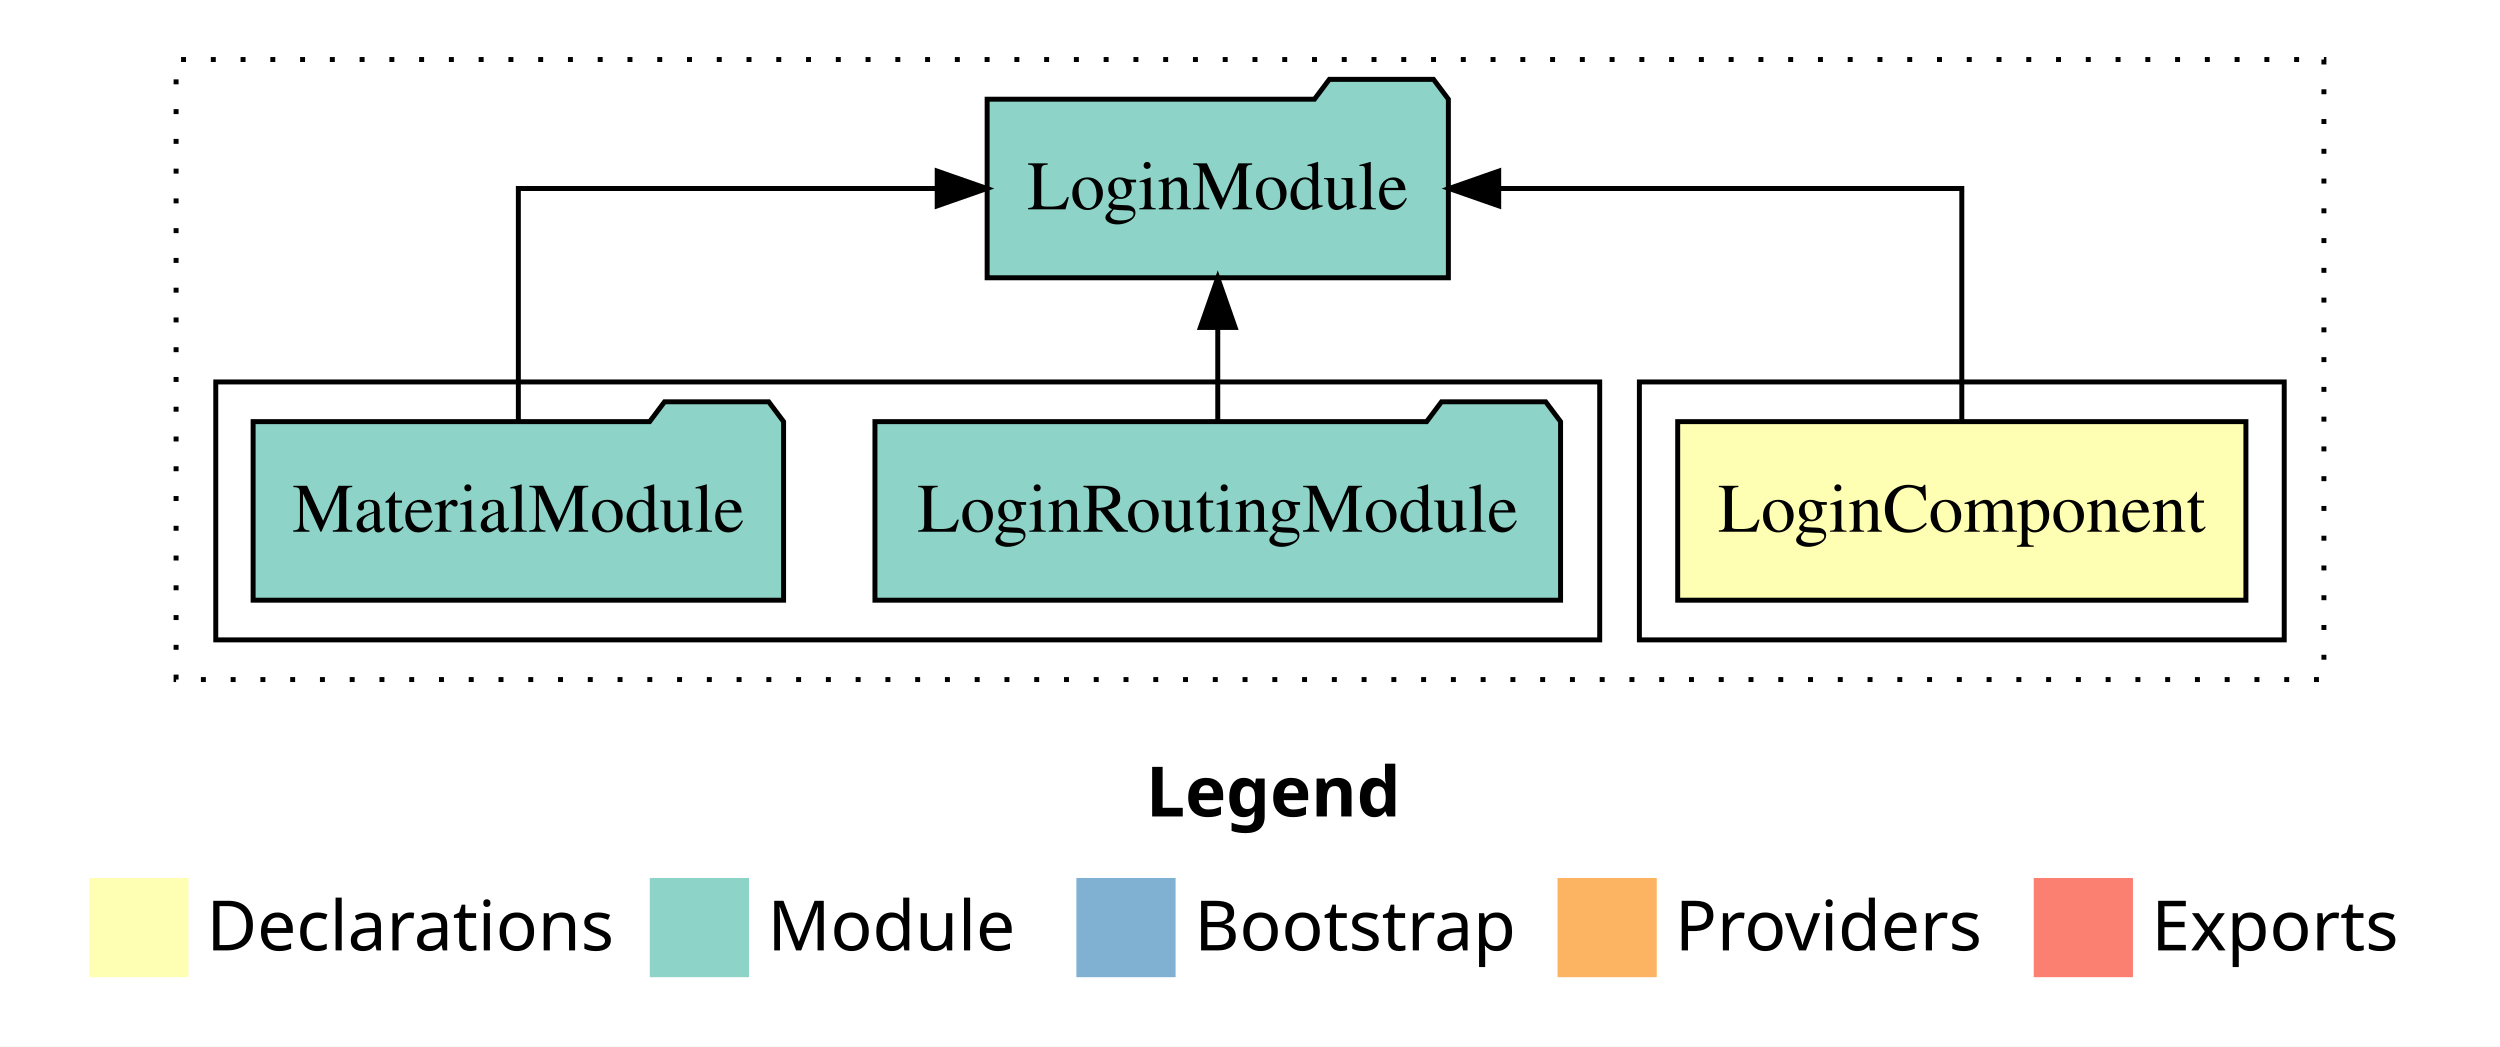
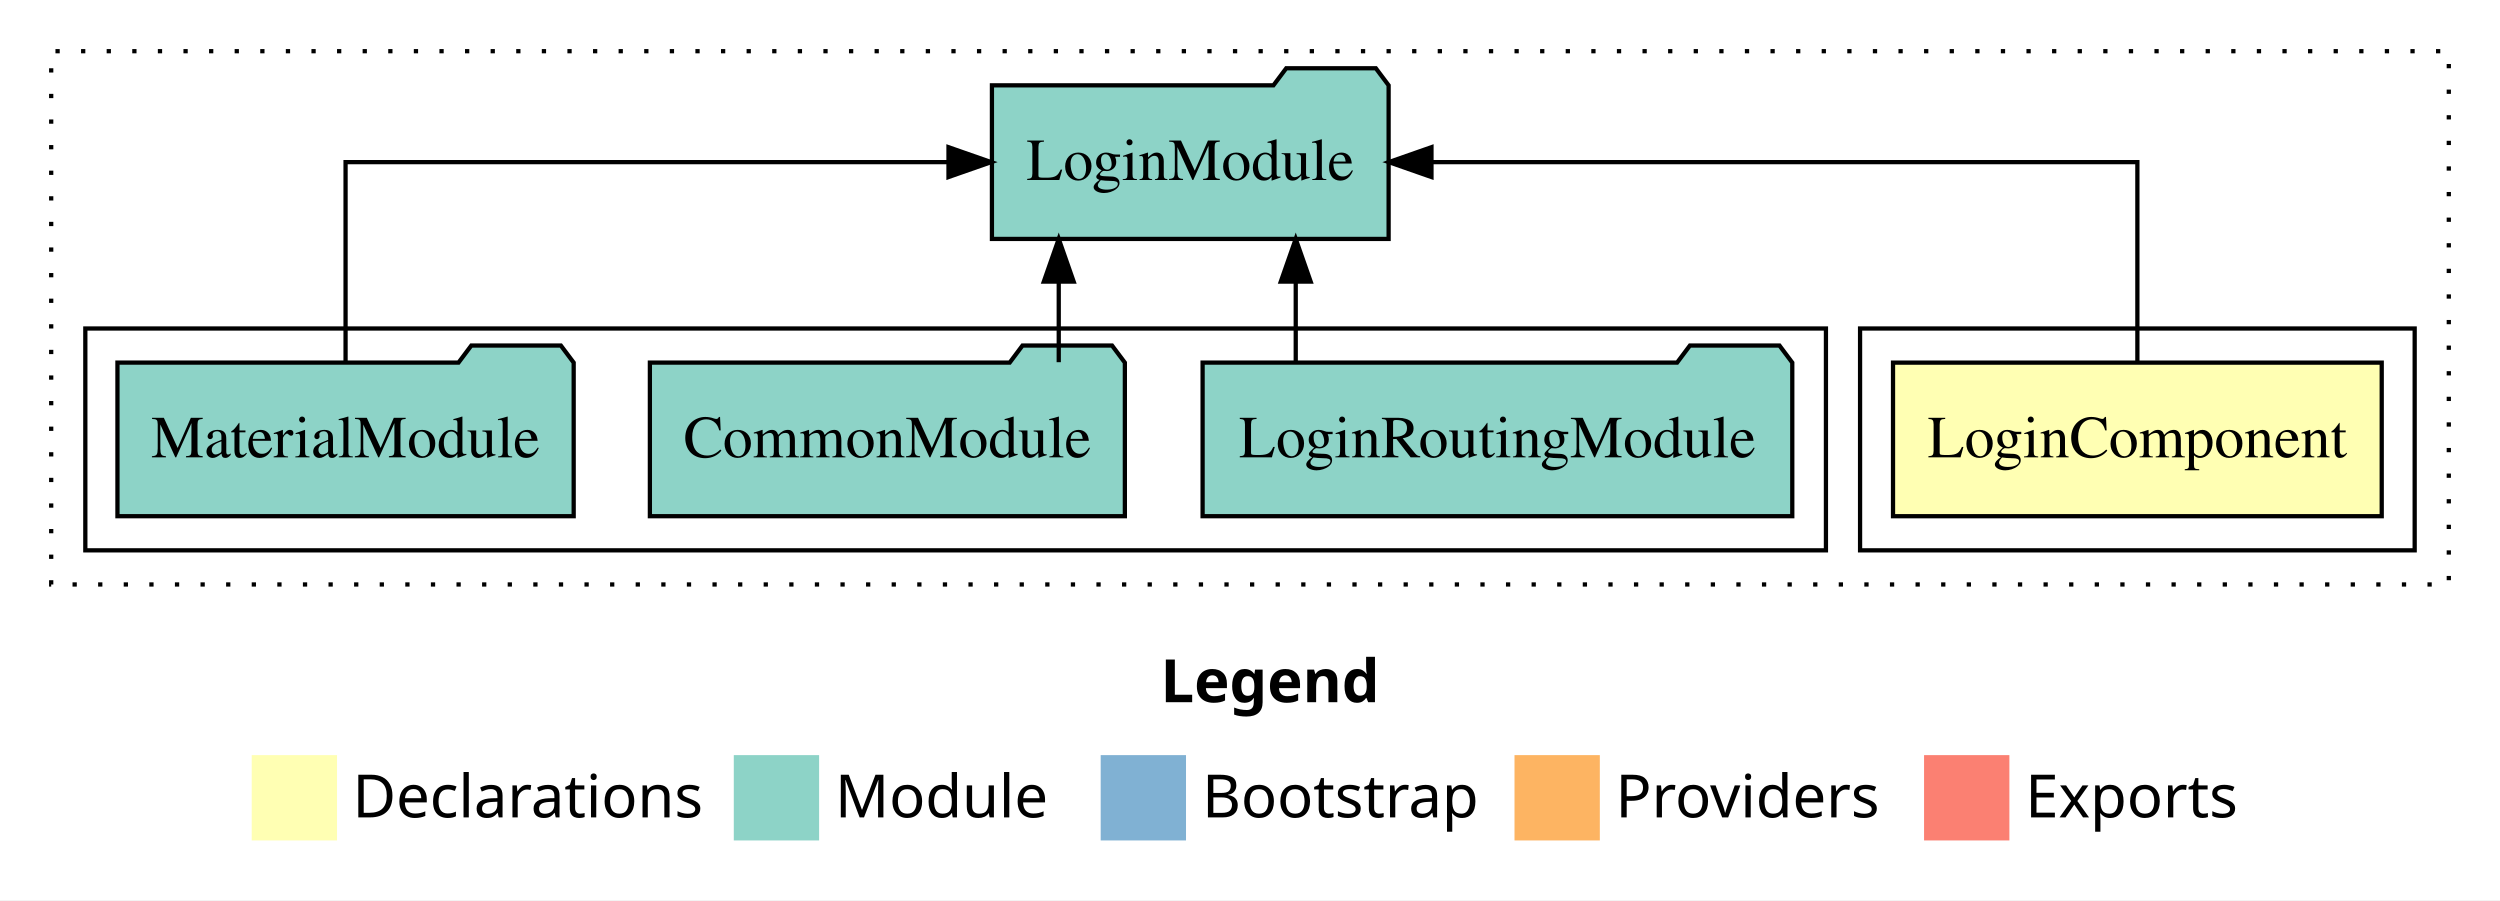
- <svg xmlns="http://www.w3.org/2000/svg" width="504pt" height="211pt" viewBox="0.00 0.00 504.00 211.00">
+ <svg xmlns="http://www.w3.org/2000/svg" width="586pt" height="211pt" viewBox="0.00 0.00 586.00 211.00">
  <g id="graph0" class="graph" transform="scale(1 1) rotate(0) translate(4 207)">
-     <polygon fill="#ffffff" stroke="transparent" points="-4,4 -4,-207 500,-207 500,4 -4,4" />
-     <text text-anchor="start" x="227.009" y="-42.4" font-family="sans-serif" font-weight="bold" font-size="14.00" fill="#000000">Legend</text>
-     <polygon fill="#ffffb3" stroke="transparent" points="14,-10 14,-30 34,-30 34,-10 14,-10" />
-     <text text-anchor="start" x="37.629" y="-15.4" font-family="sans-serif" font-size="14.00" fill="#000000">  Declarations</text>
-     <polygon fill="#8dd3c7" stroke="transparent" points="127,-10 127,-30 147,-30 147,-10 127,-10" />
-     <text text-anchor="start" x="150.725" y="-15.4" font-family="sans-serif" font-size="14.00" fill="#000000">  Module</text>
-     <polygon fill="#80b1d3" stroke="transparent" points="213,-10 213,-30 233,-30 233,-10 213,-10" />
-     <text text-anchor="start" x="236.781" y="-15.4" font-family="sans-serif" font-size="14.00" fill="#000000">  Bootstrap</text>
-     <polygon fill="#fdb462" stroke="transparent" points="310,-10 310,-30 330,-30 330,-10 310,-10" />
-     <text text-anchor="start" x="333.673" y="-15.4" font-family="sans-serif" font-size="14.00" fill="#000000">  Providers</text>
-     <polygon fill="#fb8072" stroke="transparent" points="406,-10 406,-30 426,-30 426,-10 406,-10" />
-     <text text-anchor="start" x="429.726" y="-15.4" font-family="sans-serif" font-size="14.00" fill="#000000">  Exports</text>
+     <polygon fill="#ffffff" stroke="transparent" points="-4,4 -4,-207 582,-207 582,4 -4,4" />
+     <text text-anchor="start" x="268.009" y="-42.4" font-family="sans-serif" font-weight="bold" font-size="14.00" fill="#000000">Legend</text>
+     <polygon fill="#ffffb3" stroke="transparent" points="55,-10 55,-30 75,-30 75,-10 55,-10" />
+     <text text-anchor="start" x="78.629" y="-15.4" font-family="sans-serif" font-size="14.00" fill="#000000">  Declarations</text>
+     <polygon fill="#8dd3c7" stroke="transparent" points="168,-10 168,-30 188,-30 188,-10 168,-10" />
+     <text text-anchor="start" x="191.725" y="-15.4" font-family="sans-serif" font-size="14.00" fill="#000000">  Module</text>
+     <polygon fill="#80b1d3" stroke="transparent" points="254,-10 254,-30 274,-30 274,-10 254,-10" />
+     <text text-anchor="start" x="277.781" y="-15.4" font-family="sans-serif" font-size="14.00" fill="#000000">  Bootstrap</text>
+     <polygon fill="#fdb462" stroke="transparent" points="351,-10 351,-30 371,-30 371,-10 351,-10" />
+     <text text-anchor="start" x="374.673" y="-15.4" font-family="sans-serif" font-size="14.00" fill="#000000">  Providers</text>
+     <polygon fill="#fb8072" stroke="transparent" points="447,-10 447,-30 467,-30 467,-10 447,-10" />
+     <text text-anchor="start" x="470.726" y="-15.4" font-family="sans-serif" font-size="14.00" fill="#000000">  Exports</text>
    <g id="clust1" class="cluster">
-       <polygon fill="none" stroke="#000000" stroke-dasharray="1,5" points="31.5,-70 31.5,-195 464.5,-195 464.5,-70 31.5,-70" />
+       <polygon fill="none" stroke="#000000" stroke-dasharray="1,5" points="8,-70 8,-195 570,-195 570,-70 8,-70" />
    </g>
    <g id="clust2" class="cluster">
-       <polygon fill="none" stroke="#000000" points="326.5,-78 326.5,-130 456.5,-130 456.5,-78 326.5,-78" />
+       <polygon fill="none" stroke="#000000" points="432,-78 432,-130 562,-130 562,-78 432,-78" />
    </g>
    <g id="clust4" class="cluster">
-       <polygon fill="none" stroke="#000000" points="39.5,-78 39.5,-130 318.5,-130 318.5,-78 39.5,-78" />
+       <polygon fill="none" stroke="#000000" points="16,-78 16,-130 424,-130 424,-78 16,-78" />
    </g>
    <g id="node1" class="node">
-       <polygon fill="#ffffb3" stroke="#000000" points="448.776,-122 334.224,-122 334.224,-86 448.776,-86 448.776,-122" />
-       <text text-anchor="middle" x="391.5" y="-99.8" font-family="Times,serif" font-size="14.00" fill="#000000">LoginComponent</text>
+       <polygon fill="#ffffb3" stroke="#000000" points="554.276,-122 439.724,-122 439.724,-86 554.276,-86 554.276,-122" />
+       <text text-anchor="middle" x="497" y="-99.8" font-family="Times,serif" font-size="14.00" fill="#000000">LoginComponent</text>
    </g>
    <g id="node2" class="node">
-       <polygon fill="#8dd3c7" stroke="#000000" points="287.993,-187 284.993,-191 263.993,-191 260.993,-187 195.007,-187 195.007,-151 287.993,-151 287.993,-187" />
-       <text text-anchor="middle" x="241.5" y="-164.8" font-family="Times,serif" font-size="14.00" fill="#000000">LoginModule</text>
+       <polygon fill="#8dd3c7" stroke="#000000" points="321.493,-187 318.493,-191 297.493,-191 294.493,-187 228.507,-187 228.507,-151 321.493,-151 321.493,-187" />
+       <text text-anchor="middle" x="275" y="-164.8" font-family="Times,serif" font-size="14.00" fill="#000000">LoginModule</text>
    </g>
    <g id="edge1" class="edge">
-       <path fill="none" stroke="#000000" d="M391.5,-122.106C391.5,-141.339 391.5,-169 391.5,-169 391.5,-169 298.139,-169 298.139,-169" />
-       <polygon fill="#000000" stroke="#000000" points="298.139,-165.5 288.139,-169 298.139,-172.5 298.139,-165.5" />
+       <path fill="none" stroke="#000000" d="M497,-122.106C497,-141.339 497,-169 497,-169 497,-169 331.538,-169 331.538,-169" />
+       <polygon fill="#000000" stroke="#000000" points="331.538,-165.5 321.538,-169 331.538,-172.5 331.538,-165.5" />
    </g>
    <g id="node3" class="node">
-       <polygon fill="#8dd3c7" stroke="#000000" points="310.611,-122 307.611,-126 286.611,-126 283.611,-122 172.389,-122 172.389,-86 310.611,-86 310.611,-122" />
-       <text text-anchor="middle" x="241.5" y="-99.8" font-family="Times,serif" font-size="14.00" fill="#000000">LoginRoutingModule</text>
+       <polygon fill="#8dd3c7" stroke="#000000" points="416.111,-122 413.111,-126 392.111,-126 389.111,-122 277.889,-122 277.889,-86 416.111,-86 416.111,-122" />
+       <text text-anchor="middle" x="347" y="-99.8" font-family="Times,serif" font-size="14.00" fill="#000000">LoginRoutingModule</text>
    </g>
    <g id="edge2" class="edge">
-       <path fill="none" stroke="#000000" d="M241.5,-122.106C241.5,-122.106 241.5,-140.991 241.5,-140.991" />
-       <polygon fill="#000000" stroke="#000000" points="238,-140.991 241.5,-150.991 245,-140.991 238,-140.991" />
+       <path fill="none" stroke="#000000" d="M299.721,-122.106C299.721,-122.106 299.721,-140.991 299.721,-140.991" />
+       <polygon fill="#000000" stroke="#000000" points="296.221,-140.991 299.721,-150.991 303.221,-140.991 296.221,-140.991" />
    </g>
    <g id="node4" class="node">
-       <polygon fill="#8dd3c7" stroke="#000000" points="153.971,-122 150.971,-126 129.971,-126 126.971,-122 47.029,-122 47.029,-86 153.971,-86 153.971,-122" />
-       <text text-anchor="middle" x="100.5" y="-99.8" font-family="Times,serif" font-size="14.00" fill="#000000">MaterialModule</text>
+       <polygon fill="#8dd3c7" stroke="#000000" points="259.668,-122 256.668,-126 235.668,-126 232.668,-122 148.332,-122 148.332,-86 259.668,-86 259.668,-122" />
+       <text text-anchor="middle" x="204" y="-99.8" font-family="Times,serif" font-size="14.00" fill="#000000">CommonModule</text>
    </g>
    <g id="edge3" class="edge">
-       <path fill="none" stroke="#000000" d="M100.5,-122.106C100.5,-141.339 100.5,-169 100.5,-169 100.5,-169 184.941,-169 184.941,-169" />
-       <polygon fill="#000000" stroke="#000000" points="184.941,-172.5 194.941,-169 184.94,-165.5 184.941,-172.5" />
+       <path fill="none" stroke="#000000" d="M244.169,-122.106C244.169,-122.106 244.169,-140.991 244.169,-140.991" />
+       <polygon fill="#000000" stroke="#000000" points="240.669,-140.991 244.169,-150.991 247.669,-140.991 240.669,-140.991" />
+     </g>
+     <g id="node5" class="node">
+       <polygon fill="#8dd3c7" stroke="#000000" points="130.471,-122 127.471,-126 106.471,-126 103.471,-122 23.529,-122 23.529,-86 130.471,-86 130.471,-122" />
+       <text text-anchor="middle" x="77" y="-99.8" font-family="Times,serif" font-size="14.00" fill="#000000">MaterialModule</text>
+     </g>
+     <g id="edge4" class="edge">
+       <path fill="none" stroke="#000000" d="M77,-122.106C77,-141.339 77,-169 77,-169 77,-169 218.327,-169 218.327,-169" />
+       <polygon fill="#000000" stroke="#000000" points="218.327,-172.5 228.327,-169 218.327,-165.5 218.327,-172.5" />
    </g>
  </g>
</svg>
